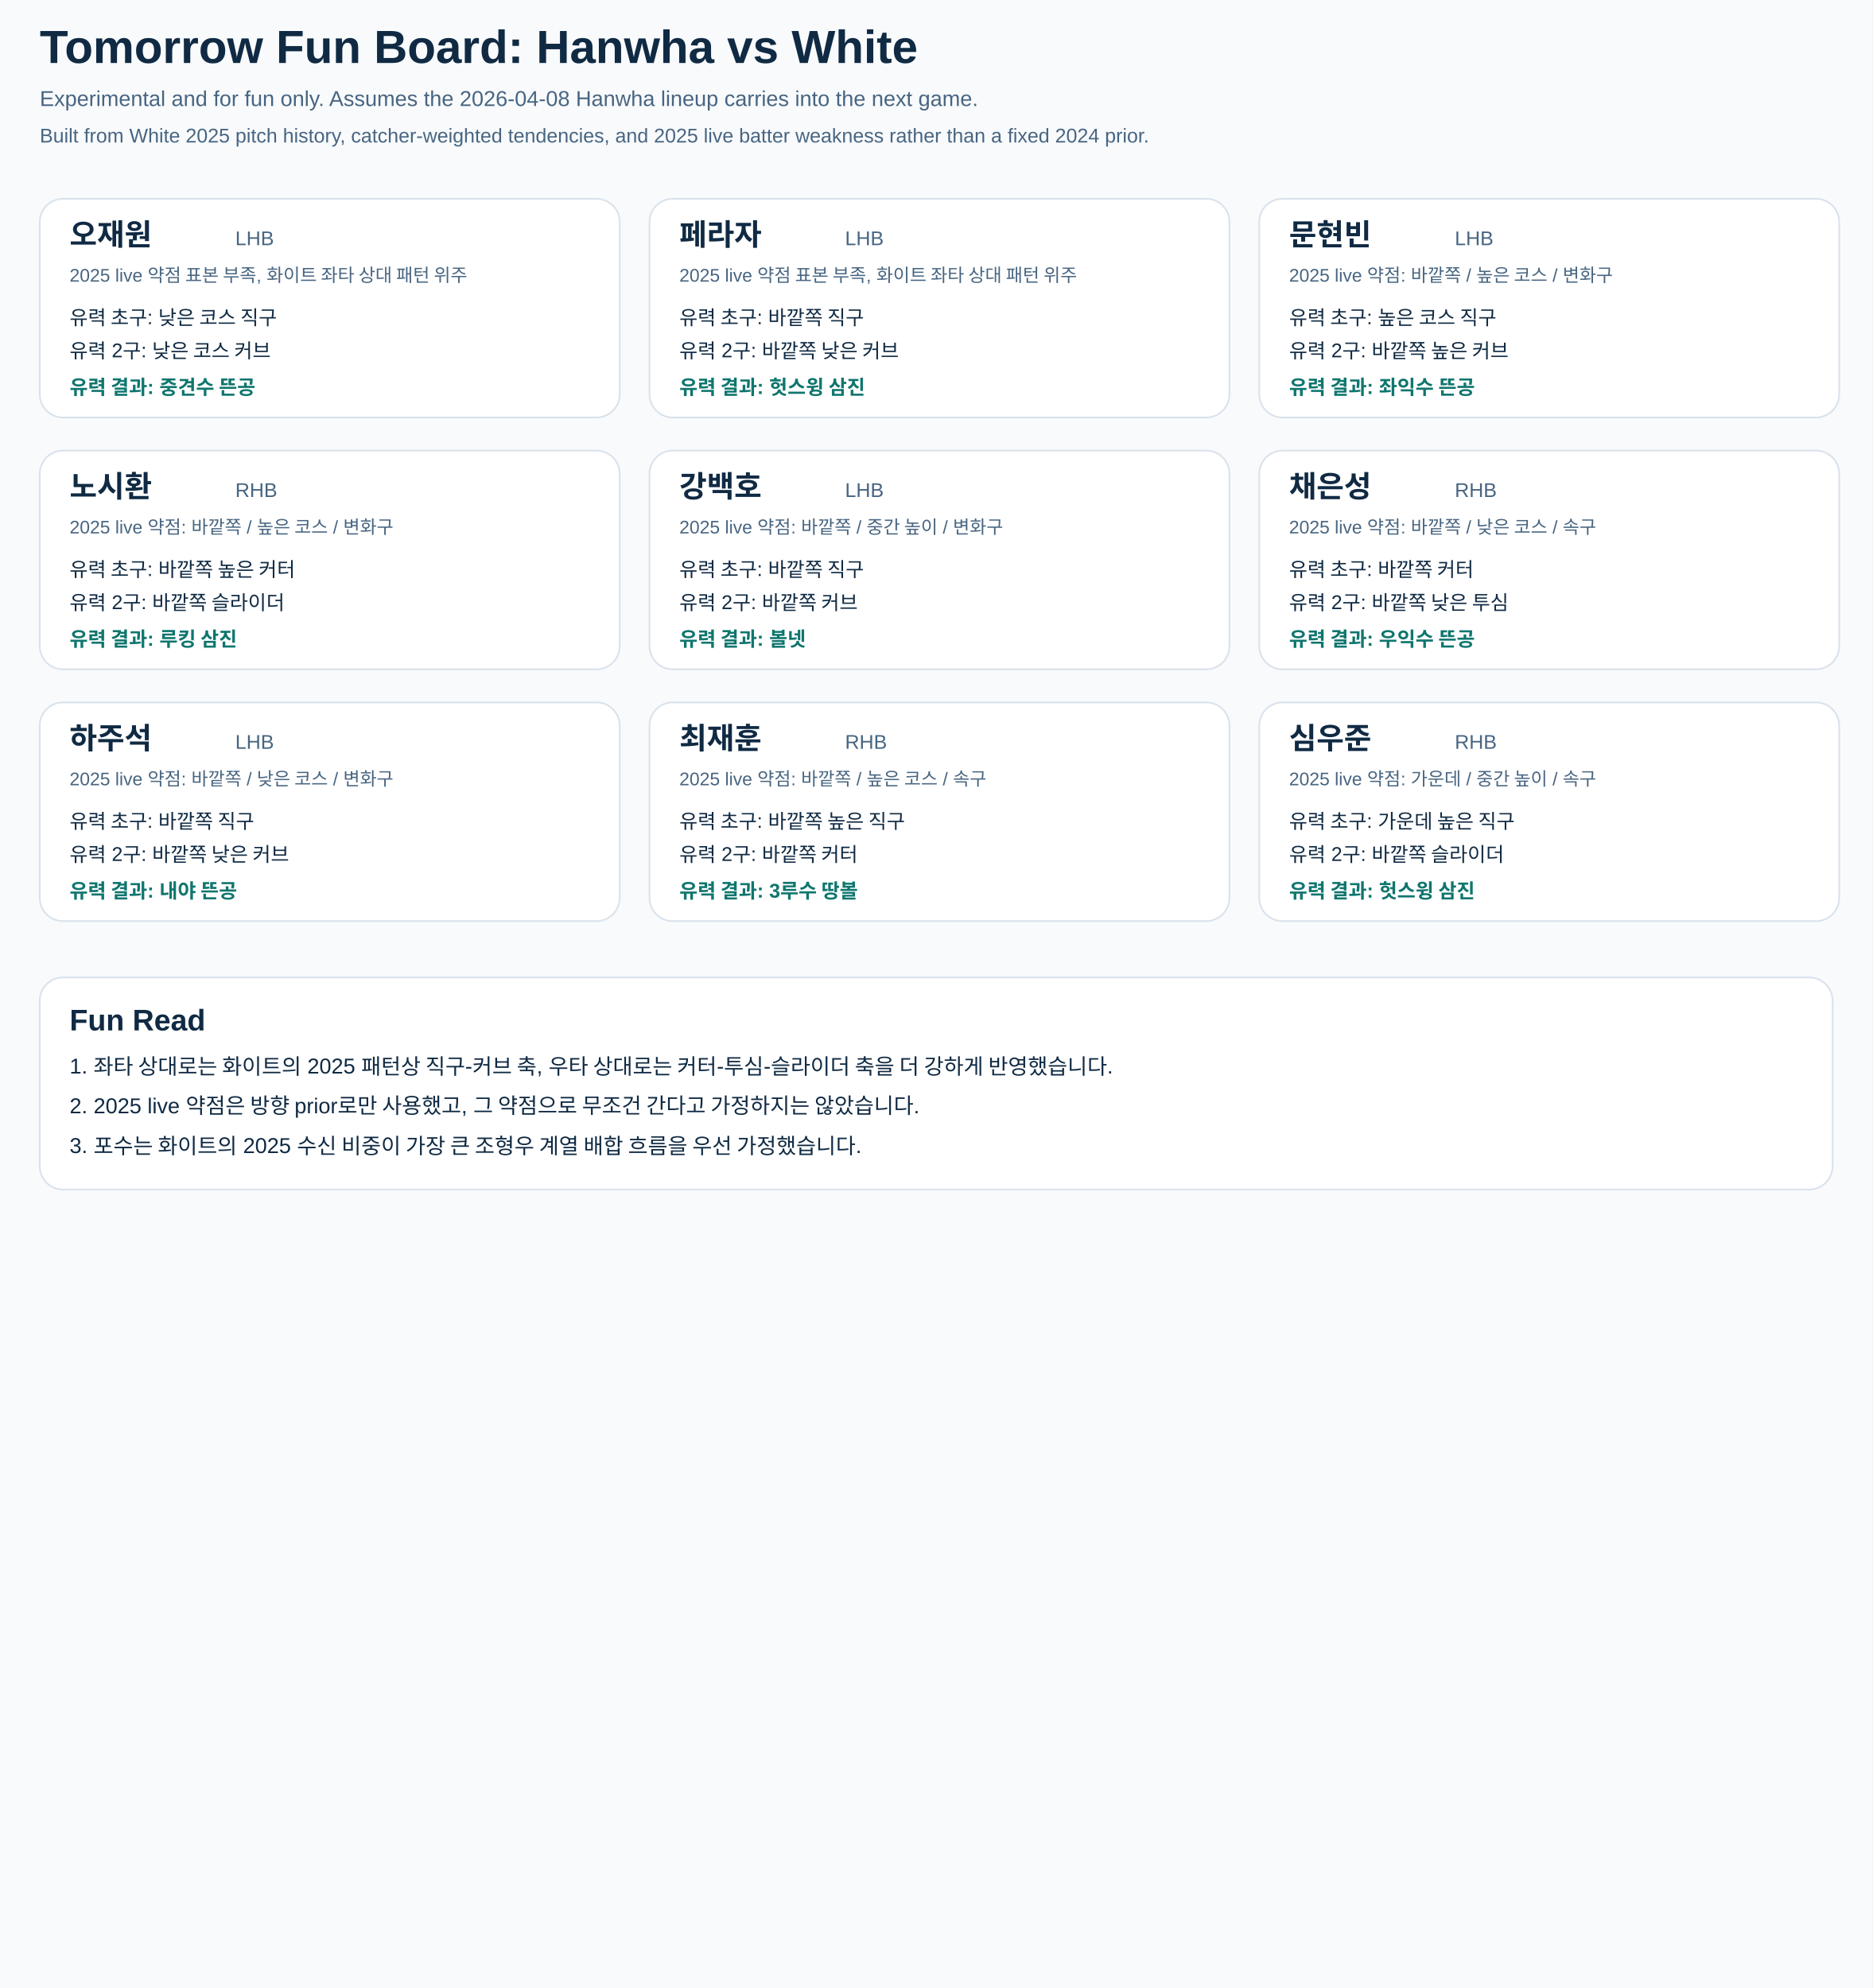
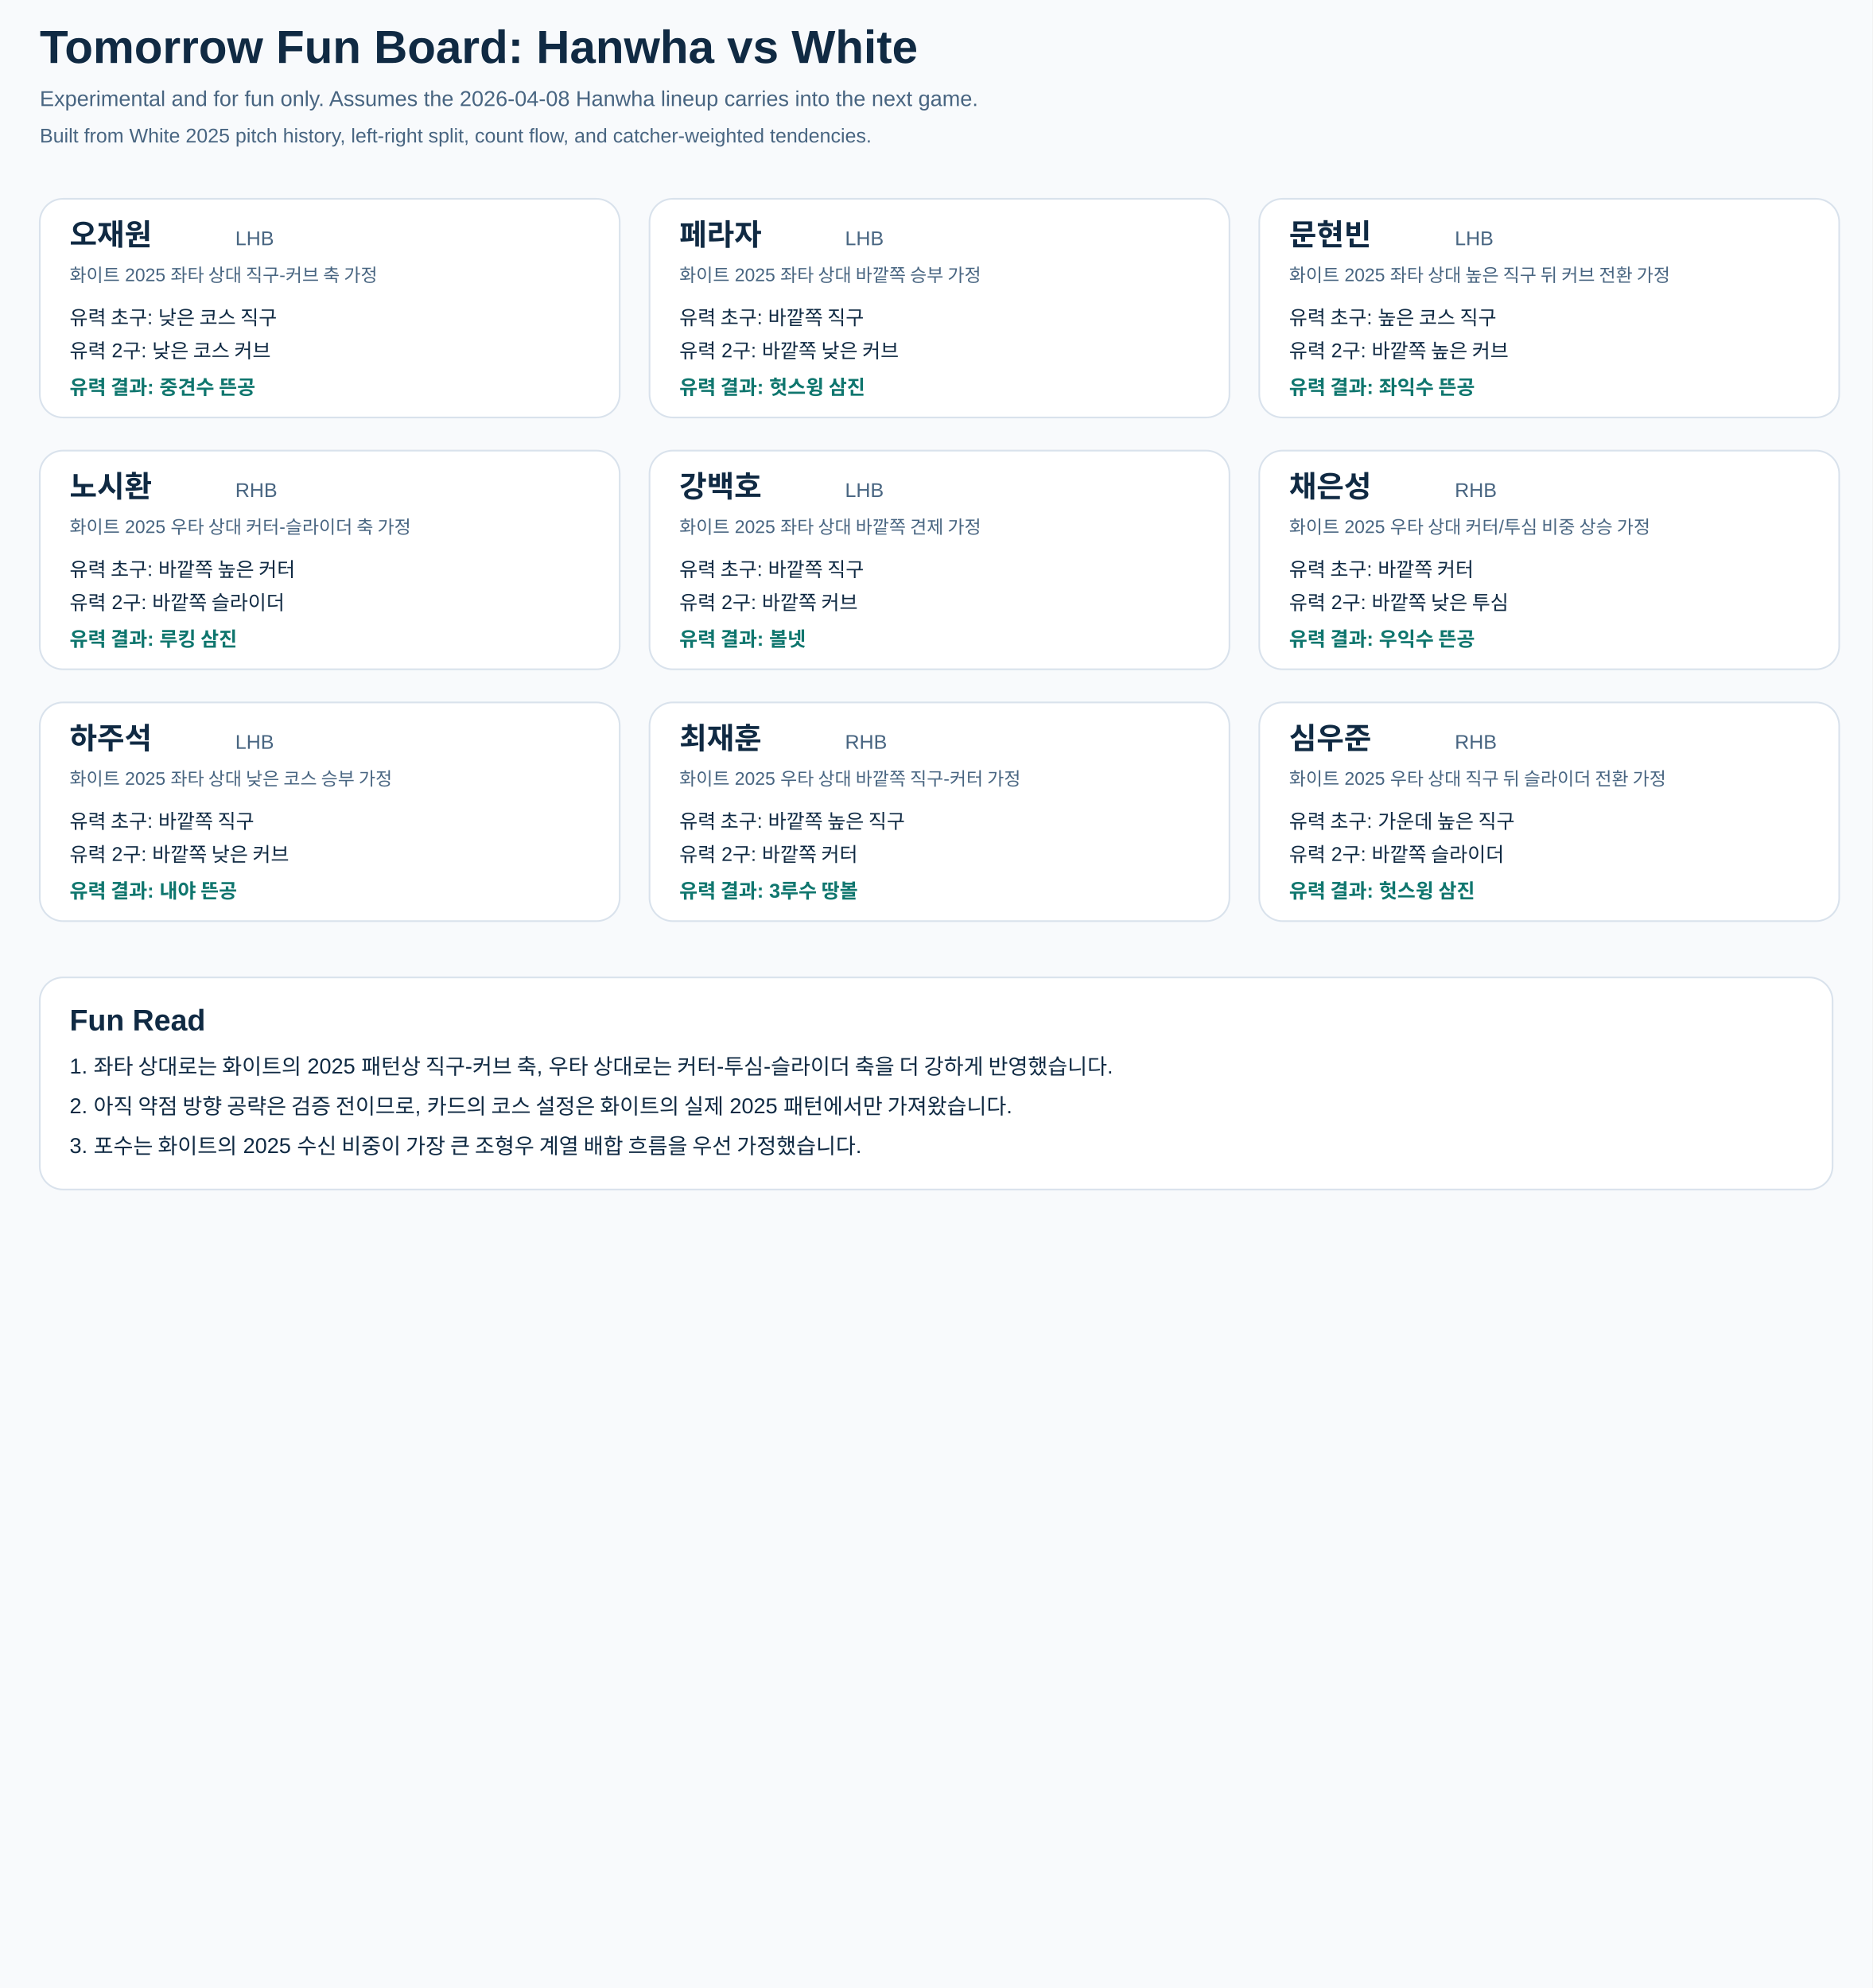
<svg xmlns="http://www.w3.org/2000/svg" width="1130" height="1200">
  <rect width="100%" height="100%" fill="#f8fafc" />
  <text x="24" y="38" font-size="28" font-family="Segoe UI, Arial" font-weight="700" fill="#102a43">Tomorrow Fun Board: Hanwha vs White</text>
  <text x="24" y="64" font-size="13" font-family="Segoe UI, Arial" fill="#486581">Experimental and for fun only. Assumes the 2026-04-08 Hanwha lineup carries into the next game.</text>
-   <text x="24" y="86" font-size="12" font-family="Segoe UI, Arial" fill="#486581">Built from White 2025 pitch history, catcher-weighted tendencies, and 2025 live batter weakness rather than a fixed 2024 prior.</text>
+   <text x="24" y="86" font-size="12" font-family="Segoe UI, Arial" fill="#486581">Built from White 2025 pitch history, left-right split, count flow, and catcher-weighted tendencies.</text>
  <rect x="24" y="120" width="350" height="132" rx="14" fill="#ffffff" stroke="#d9e2ec" />
  <text x="42" y="148" font-size="18" font-family="Segoe UI, Arial" font-weight="700" fill="#102a43">오재원</text>
  <text x="142" y="148" font-size="12" font-family="Segoe UI, Arial" fill="#486581">LHB</text>
-   <text x="42" y="170" font-size="11" font-family="Segoe UI, Arial" fill="#486581">2025 live 약점 표본 부족, 화이트 좌타 상대 패턴 위주</text>
+   <text x="42" y="170" font-size="11" font-family="Segoe UI, Arial" fill="#486581">화이트 2025 좌타 상대 직구-커브 축 가정</text>
  <text x="42" y="196" font-size="12" font-family="Segoe UI, Arial" fill="#102a43">유력 초구: 낮은 코스 직구</text>
  <text x="42" y="216" font-size="12" font-family="Segoe UI, Arial" fill="#102a43">유력 2구: 낮은 코스 커브</text>
  <text x="42" y="238" font-size="12" font-family="Segoe UI, Arial" font-weight="700" fill="#0f766e">유력 결과: 중견수 뜬공</text>
  <rect x="392" y="120" width="350" height="132" rx="14" fill="#ffffff" stroke="#d9e2ec" />
  <text x="410" y="148" font-size="18" font-family="Segoe UI, Arial" font-weight="700" fill="#102a43">페라자</text>
  <text x="510" y="148" font-size="12" font-family="Segoe UI, Arial" fill="#486581">LHB</text>
-   <text x="410" y="170" font-size="11" font-family="Segoe UI, Arial" fill="#486581">2025 live 약점 표본 부족, 화이트 좌타 상대 패턴 위주</text>
+   <text x="410" y="170" font-size="11" font-family="Segoe UI, Arial" fill="#486581">화이트 2025 좌타 상대 바깥쪽 승부 가정</text>
  <text x="410" y="196" font-size="12" font-family="Segoe UI, Arial" fill="#102a43">유력 초구: 바깥쪽 직구</text>
  <text x="410" y="216" font-size="12" font-family="Segoe UI, Arial" fill="#102a43">유력 2구: 바깥쪽 낮은 커브</text>
  <text x="410" y="238" font-size="12" font-family="Segoe UI, Arial" font-weight="700" fill="#0f766e">유력 결과: 헛스윙 삼진</text>
  <rect x="760" y="120" width="350" height="132" rx="14" fill="#ffffff" stroke="#d9e2ec" />
  <text x="778" y="148" font-size="18" font-family="Segoe UI, Arial" font-weight="700" fill="#102a43">문현빈</text>
  <text x="878" y="148" font-size="12" font-family="Segoe UI, Arial" fill="#486581">LHB</text>
-   <text x="778" y="170" font-size="11" font-family="Segoe UI, Arial" fill="#486581">2025 live 약점: 바깥쪽 / 높은 코스 / 변화구</text>
+   <text x="778" y="170" font-size="11" font-family="Segoe UI, Arial" fill="#486581">화이트 2025 좌타 상대 높은 직구 뒤 커브 전환 가정</text>
  <text x="778" y="196" font-size="12" font-family="Segoe UI, Arial" fill="#102a43">유력 초구: 높은 코스 직구</text>
  <text x="778" y="216" font-size="12" font-family="Segoe UI, Arial" fill="#102a43">유력 2구: 바깥쪽 높은 커브</text>
  <text x="778" y="238" font-size="12" font-family="Segoe UI, Arial" font-weight="700" fill="#0f766e">유력 결과: 좌익수 뜬공</text>
  <rect x="24" y="272" width="350" height="132" rx="14" fill="#ffffff" stroke="#d9e2ec" />
  <text x="42" y="300" font-size="18" font-family="Segoe UI, Arial" font-weight="700" fill="#102a43">노시환</text>
  <text x="142" y="300" font-size="12" font-family="Segoe UI, Arial" fill="#486581">RHB</text>
-   <text x="42" y="322" font-size="11" font-family="Segoe UI, Arial" fill="#486581">2025 live 약점: 바깥쪽 / 높은 코스 / 변화구</text>
+   <text x="42" y="322" font-size="11" font-family="Segoe UI, Arial" fill="#486581">화이트 2025 우타 상대 커터-슬라이더 축 가정</text>
  <text x="42" y="348" font-size="12" font-family="Segoe UI, Arial" fill="#102a43">유력 초구: 바깥쪽 높은 커터</text>
  <text x="42" y="368" font-size="12" font-family="Segoe UI, Arial" fill="#102a43">유력 2구: 바깥쪽 슬라이더</text>
  <text x="42" y="390" font-size="12" font-family="Segoe UI, Arial" font-weight="700" fill="#0f766e">유력 결과: 루킹 삼진</text>
  <rect x="392" y="272" width="350" height="132" rx="14" fill="#ffffff" stroke="#d9e2ec" />
  <text x="410" y="300" font-size="18" font-family="Segoe UI, Arial" font-weight="700" fill="#102a43">강백호</text>
  <text x="510" y="300" font-size="12" font-family="Segoe UI, Arial" fill="#486581">LHB</text>
-   <text x="410" y="322" font-size="11" font-family="Segoe UI, Arial" fill="#486581">2025 live 약점: 바깥쪽 / 중간 높이 / 변화구</text>
+   <text x="410" y="322" font-size="11" font-family="Segoe UI, Arial" fill="#486581">화이트 2025 좌타 상대 바깥쪽 견제 가정</text>
  <text x="410" y="348" font-size="12" font-family="Segoe UI, Arial" fill="#102a43">유력 초구: 바깥쪽 직구</text>
  <text x="410" y="368" font-size="12" font-family="Segoe UI, Arial" fill="#102a43">유력 2구: 바깥쪽 커브</text>
  <text x="410" y="390" font-size="12" font-family="Segoe UI, Arial" font-weight="700" fill="#0f766e">유력 결과: 볼넷</text>
  <rect x="760" y="272" width="350" height="132" rx="14" fill="#ffffff" stroke="#d9e2ec" />
  <text x="778" y="300" font-size="18" font-family="Segoe UI, Arial" font-weight="700" fill="#102a43">채은성</text>
  <text x="878" y="300" font-size="12" font-family="Segoe UI, Arial" fill="#486581">RHB</text>
-   <text x="778" y="322" font-size="11" font-family="Segoe UI, Arial" fill="#486581">2025 live 약점: 바깥쪽 / 낮은 코스 / 속구</text>
+   <text x="778" y="322" font-size="11" font-family="Segoe UI, Arial" fill="#486581">화이트 2025 우타 상대 커터/투심 비중 상승 가정</text>
  <text x="778" y="348" font-size="12" font-family="Segoe UI, Arial" fill="#102a43">유력 초구: 바깥쪽 커터</text>
  <text x="778" y="368" font-size="12" font-family="Segoe UI, Arial" fill="#102a43">유력 2구: 바깥쪽 낮은 투심</text>
  <text x="778" y="390" font-size="12" font-family="Segoe UI, Arial" font-weight="700" fill="#0f766e">유력 결과: 우익수 뜬공</text>
  <rect x="24" y="424" width="350" height="132" rx="14" fill="#ffffff" stroke="#d9e2ec" />
  <text x="42" y="452" font-size="18" font-family="Segoe UI, Arial" font-weight="700" fill="#102a43">하주석</text>
  <text x="142" y="452" font-size="12" font-family="Segoe UI, Arial" fill="#486581">LHB</text>
-   <text x="42" y="474" font-size="11" font-family="Segoe UI, Arial" fill="#486581">2025 live 약점: 바깥쪽 / 낮은 코스 / 변화구</text>
+   <text x="42" y="474" font-size="11" font-family="Segoe UI, Arial" fill="#486581">화이트 2025 좌타 상대 낮은 코스 승부 가정</text>
  <text x="42" y="500" font-size="12" font-family="Segoe UI, Arial" fill="#102a43">유력 초구: 바깥쪽 직구</text>
  <text x="42" y="520" font-size="12" font-family="Segoe UI, Arial" fill="#102a43">유력 2구: 바깥쪽 낮은 커브</text>
  <text x="42" y="542" font-size="12" font-family="Segoe UI, Arial" font-weight="700" fill="#0f766e">유력 결과: 내야 뜬공</text>
  <rect x="392" y="424" width="350" height="132" rx="14" fill="#ffffff" stroke="#d9e2ec" />
  <text x="410" y="452" font-size="18" font-family="Segoe UI, Arial" font-weight="700" fill="#102a43">최재훈</text>
  <text x="510" y="452" font-size="12" font-family="Segoe UI, Arial" fill="#486581">RHB</text>
-   <text x="410" y="474" font-size="11" font-family="Segoe UI, Arial" fill="#486581">2025 live 약점: 바깥쪽 / 높은 코스 / 속구</text>
+   <text x="410" y="474" font-size="11" font-family="Segoe UI, Arial" fill="#486581">화이트 2025 우타 상대 바깥쪽 직구-커터 가정</text>
  <text x="410" y="500" font-size="12" font-family="Segoe UI, Arial" fill="#102a43">유력 초구: 바깥쪽 높은 직구</text>
  <text x="410" y="520" font-size="12" font-family="Segoe UI, Arial" fill="#102a43">유력 2구: 바깥쪽 커터</text>
  <text x="410" y="542" font-size="12" font-family="Segoe UI, Arial" font-weight="700" fill="#0f766e">유력 결과: 3루수 땅볼</text>
  <rect x="760" y="424" width="350" height="132" rx="14" fill="#ffffff" stroke="#d9e2ec" />
  <text x="778" y="452" font-size="18" font-family="Segoe UI, Arial" font-weight="700" fill="#102a43">심우준</text>
  <text x="878" y="452" font-size="12" font-family="Segoe UI, Arial" fill="#486581">RHB</text>
-   <text x="778" y="474" font-size="11" font-family="Segoe UI, Arial" fill="#486581">2025 live 약점: 가운데 / 중간 높이 / 속구</text>
+   <text x="778" y="474" font-size="11" font-family="Segoe UI, Arial" fill="#486581">화이트 2025 우타 상대 직구 뒤 슬라이더 전환 가정</text>
  <text x="778" y="500" font-size="12" font-family="Segoe UI, Arial" fill="#102a43">유력 초구: 가운데 높은 직구</text>
  <text x="778" y="520" font-size="12" font-family="Segoe UI, Arial" fill="#102a43">유력 2구: 바깥쪽 슬라이더</text>
  <text x="778" y="542" font-size="12" font-family="Segoe UI, Arial" font-weight="700" fill="#0f766e">유력 결과: 헛스윙 삼진</text>
  <rect x="24" y="590" width="1082" height="128" rx="14" fill="#ffffff" stroke="#d9e2ec" />
  <text x="42" y="622" font-size="18" font-family="Segoe UI, Arial" font-weight="700" fill="#102a43">Fun Read</text>
  <text x="42" y="648" font-size="13" font-family="Segoe UI, Arial" fill="#102a43">1. 좌타 상대로는 화이트의 2025 패턴상 직구-커브 축, 우타 상대로는 커터-투심-슬라이더 축을 더 강하게 반영했습니다.</text>
-   <text x="42" y="672" font-size="13" font-family="Segoe UI, Arial" fill="#102a43">2. 2025 live 약점은 방향 prior로만 사용했고, 그 약점으로 무조건 간다고 가정하지는 않았습니다.</text>
+   <text x="42" y="672" font-size="13" font-family="Segoe UI, Arial" fill="#102a43">2. 아직 약점 방향 공략은 검증 전이므로, 카드의 코스 설정은 화이트의 실제 2025 패턴에서만 가져왔습니다.</text>
  <text x="42" y="696" font-size="13" font-family="Segoe UI, Arial" fill="#102a43">3. 포수는 화이트의 2025 수신 비중이 가장 큰 조형우 계열 배합 흐름을 우선 가정했습니다.</text>
</svg>
